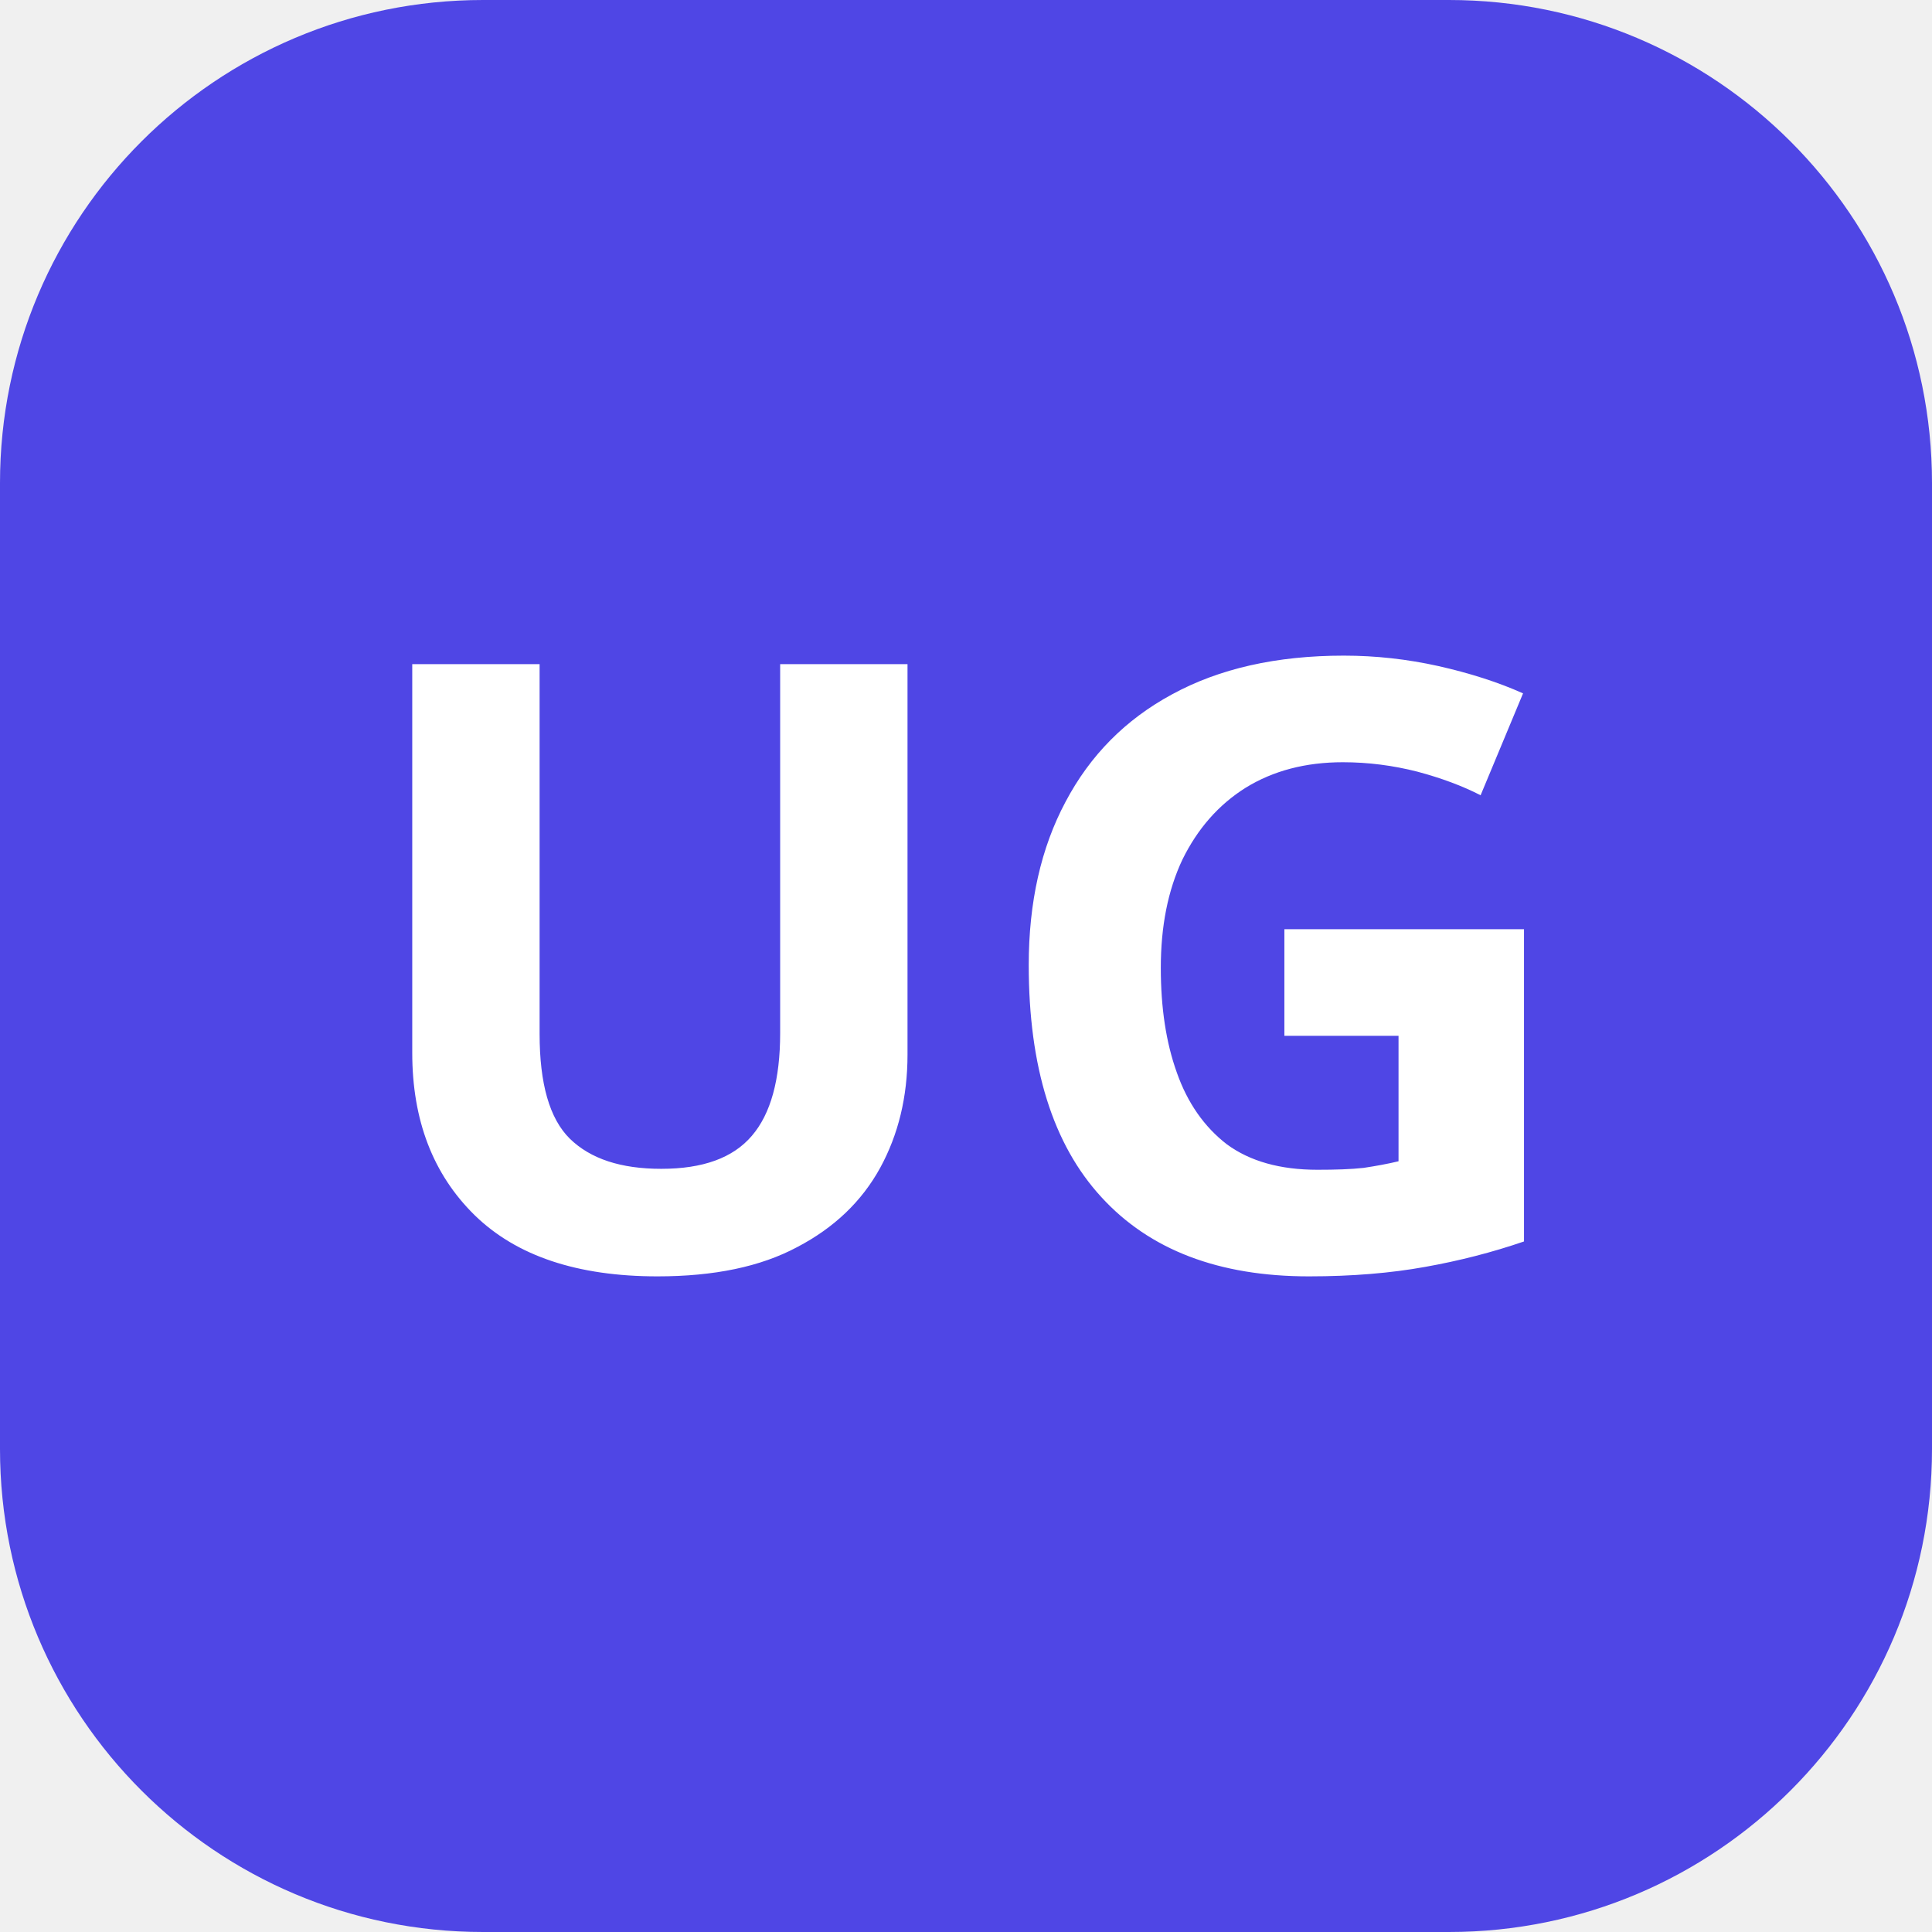
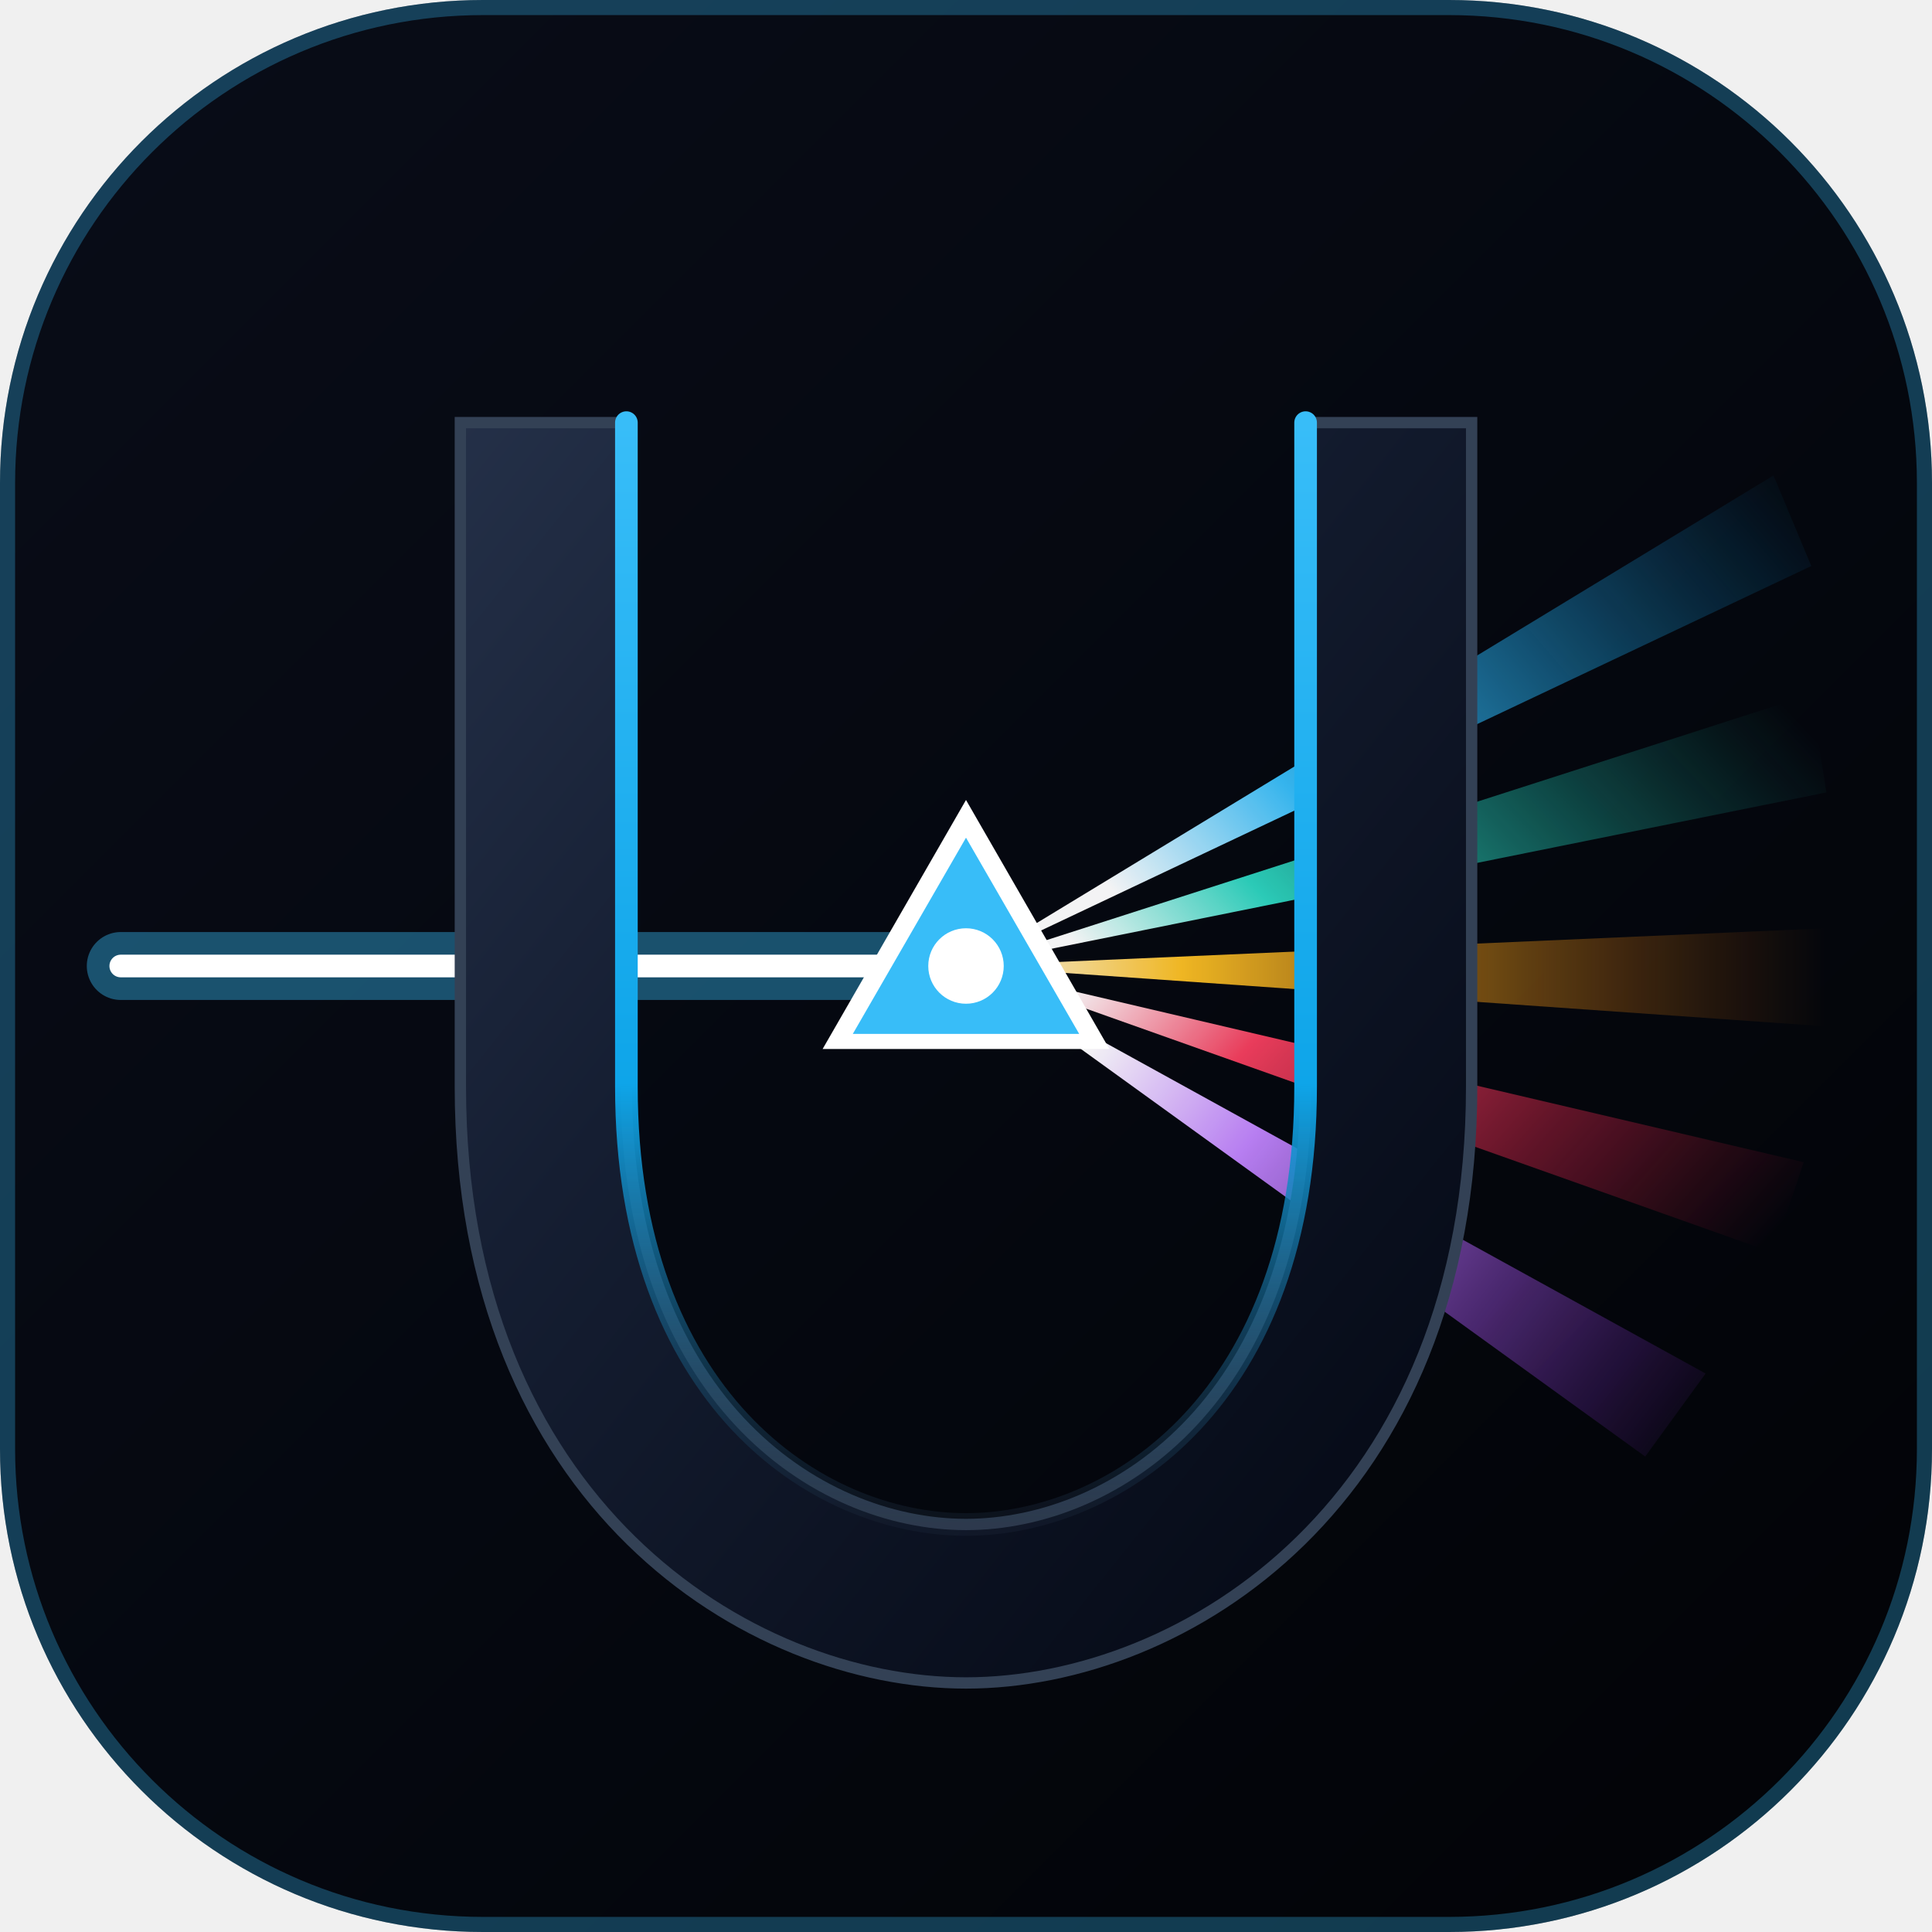
- <svg xmlns="http://www.w3.org/2000/svg" viewBox="0 0 32 32">
-   <rect width="32" height="32" rx="8" fill="#4f46e5" />
-   <text x="16" y="21" font-size="14" font-weight="bold" fill="#ffffff" text-anchor="middle" font-family="sans-serif">UG</text>
+ <svg xmlns="http://www.w3.org/2000/svg" viewBox="0 0 512 512">
+   <defs>
+     <linearGradient id="fav-bg" x1="0%" y1="0%" x2="100%" y2="100%">
+       <stop offset="0%" stop-color="#090d18" />
+       <stop offset="50%" stop-color="#050810" />
+       <stop offset="100%" stop-color="#020306" />
+     </linearGradient>
+     <linearGradient id="fav-monolith" x1="0%" y1="0%" x2="100%" y2="100%">
+       <stop offset="0%" stop-color="#243048" />
+       <stop offset="35%" stop-color="#151e32" />
+       <stop offset="70%" stop-color="#0b1120" />
+       <stop offset="100%" stop-color="#030712" />
+     </linearGradient>
+     <linearGradient id="fav-edge-cyan" x1="0%" y1="0%" x2="0%" y2="100%">
+       <stop offset="0%" stop-color="#38bdf8" />
+       <stop offset="60%" stop-color="#0ea5e9" />
+       <stop offset="100%" stop-color="#1e293b" stop-opacity="0.3" />
+     </linearGradient>
+     <linearGradient id="fav-b1" x1="0%" y1="50%" x2="100%" y2="0%">
+       <stop offset="0%" stop-color="#ffffff" />
+       <stop offset="25%" stop-color="#38bdf8" />
+       <stop offset="100%" stop-color="#0369a1" stop-opacity="0" />
+     </linearGradient>
+     <linearGradient id="fav-b2" x1="0%" y1="50%" x2="100%" y2="20%">
+       <stop offset="0%" stop-color="#ffffff" />
+       <stop offset="25%" stop-color="#2dd4bf" />
+       <stop offset="100%" stop-color="#0f766e" stop-opacity="0" />
+     </linearGradient>
+     <linearGradient id="fav-b3" x1="0%" y1="50%" x2="100%" y2="50%">
+       <stop offset="0%" stop-color="#ffffff" />
+       <stop offset="25%" stop-color="#fbbf24" />
+       <stop offset="100%" stop-color="#b45309" stop-opacity="0" />
+     </linearGradient>
+     <linearGradient id="fav-b4" x1="0%" y1="50%" x2="100%" y2="80%">
+       <stop offset="0%" stop-color="#ffffff" />
+       <stop offset="25%" stop-color="#f43f5e" />
+       <stop offset="100%" stop-color="#be123c" stop-opacity="0" />
+     </linearGradient>
+     <linearGradient id="fav-b5" x1="0%" y1="50%" x2="100%" y2="100%">
+       <stop offset="0%" stop-color="#ffffff" />
+       <stop offset="25%" stop-color="#c084fc" />
+       <stop offset="100%" stop-color="#7e22ce" stop-opacity="0" />
+     </linearGradient>
+   </defs>
+   <rect width="512" height="512" rx="128" fill="url(#fav-bg)" />
+   <rect x="2" y="2" width="508" height="508" rx="126" fill="none" stroke="#38bdf8" stroke-opacity="0.3" stroke-width="4" />
+   <polygon points="256,256 470,126 480,150 256,256" fill="url(#fav-b1)" opacity="0.95" />
+   <polygon points="256,256 480,184 484,210 256,256" fill="url(#fav-b2)" opacity="0.95" />
+   <polygon points="256,256 484,246 484,272 256,256" fill="url(#fav-b3)" opacity="0.95" />
+   <polygon points="256,256 478,308 470,332 256,256" fill="url(#fav-b4)" opacity="0.95" />
+   <polygon points="256,256 452,364 436,386 256,256" fill="url(#fav-b5)" opacity="0.95" />
+   <line x1="32" y1="256" x2="256" y2="256" stroke="#38bdf8" stroke-width="18" stroke-linecap="round" opacity="0.4" />
+   <line x1="32" y1="256" x2="256" y2="256" stroke="#ffffff" stroke-width="6" stroke-linecap="round" />
+   <path d="M 166 112 V 288 C 166 370, 216 404, 256 404 C 296 404, 346 370, 346 288 V 112 H 390 V 288 C 390 398, 314 446, 256 446 C 198 446, 122 398, 122 288 V 112 Z" fill="url(#fav-monolith)" stroke="#334155" stroke-width="3" />
+   <path d="M 166 112 V 288 C 166 370, 216 404, 256 404 C 296 404, 346 370, 346 288 V 112" fill="none" stroke="url(#fav-edge-cyan)" stroke-width="6" stroke-linecap="round" />
+   <polygon points="256,212 294,278 218,278" fill="#ffffff" />
+   <polygon points="256,222 286,274 226,274" fill="#38bdf8" />
+   <circle cx="256" cy="256" r="10" fill="#ffffff" />
</svg>
